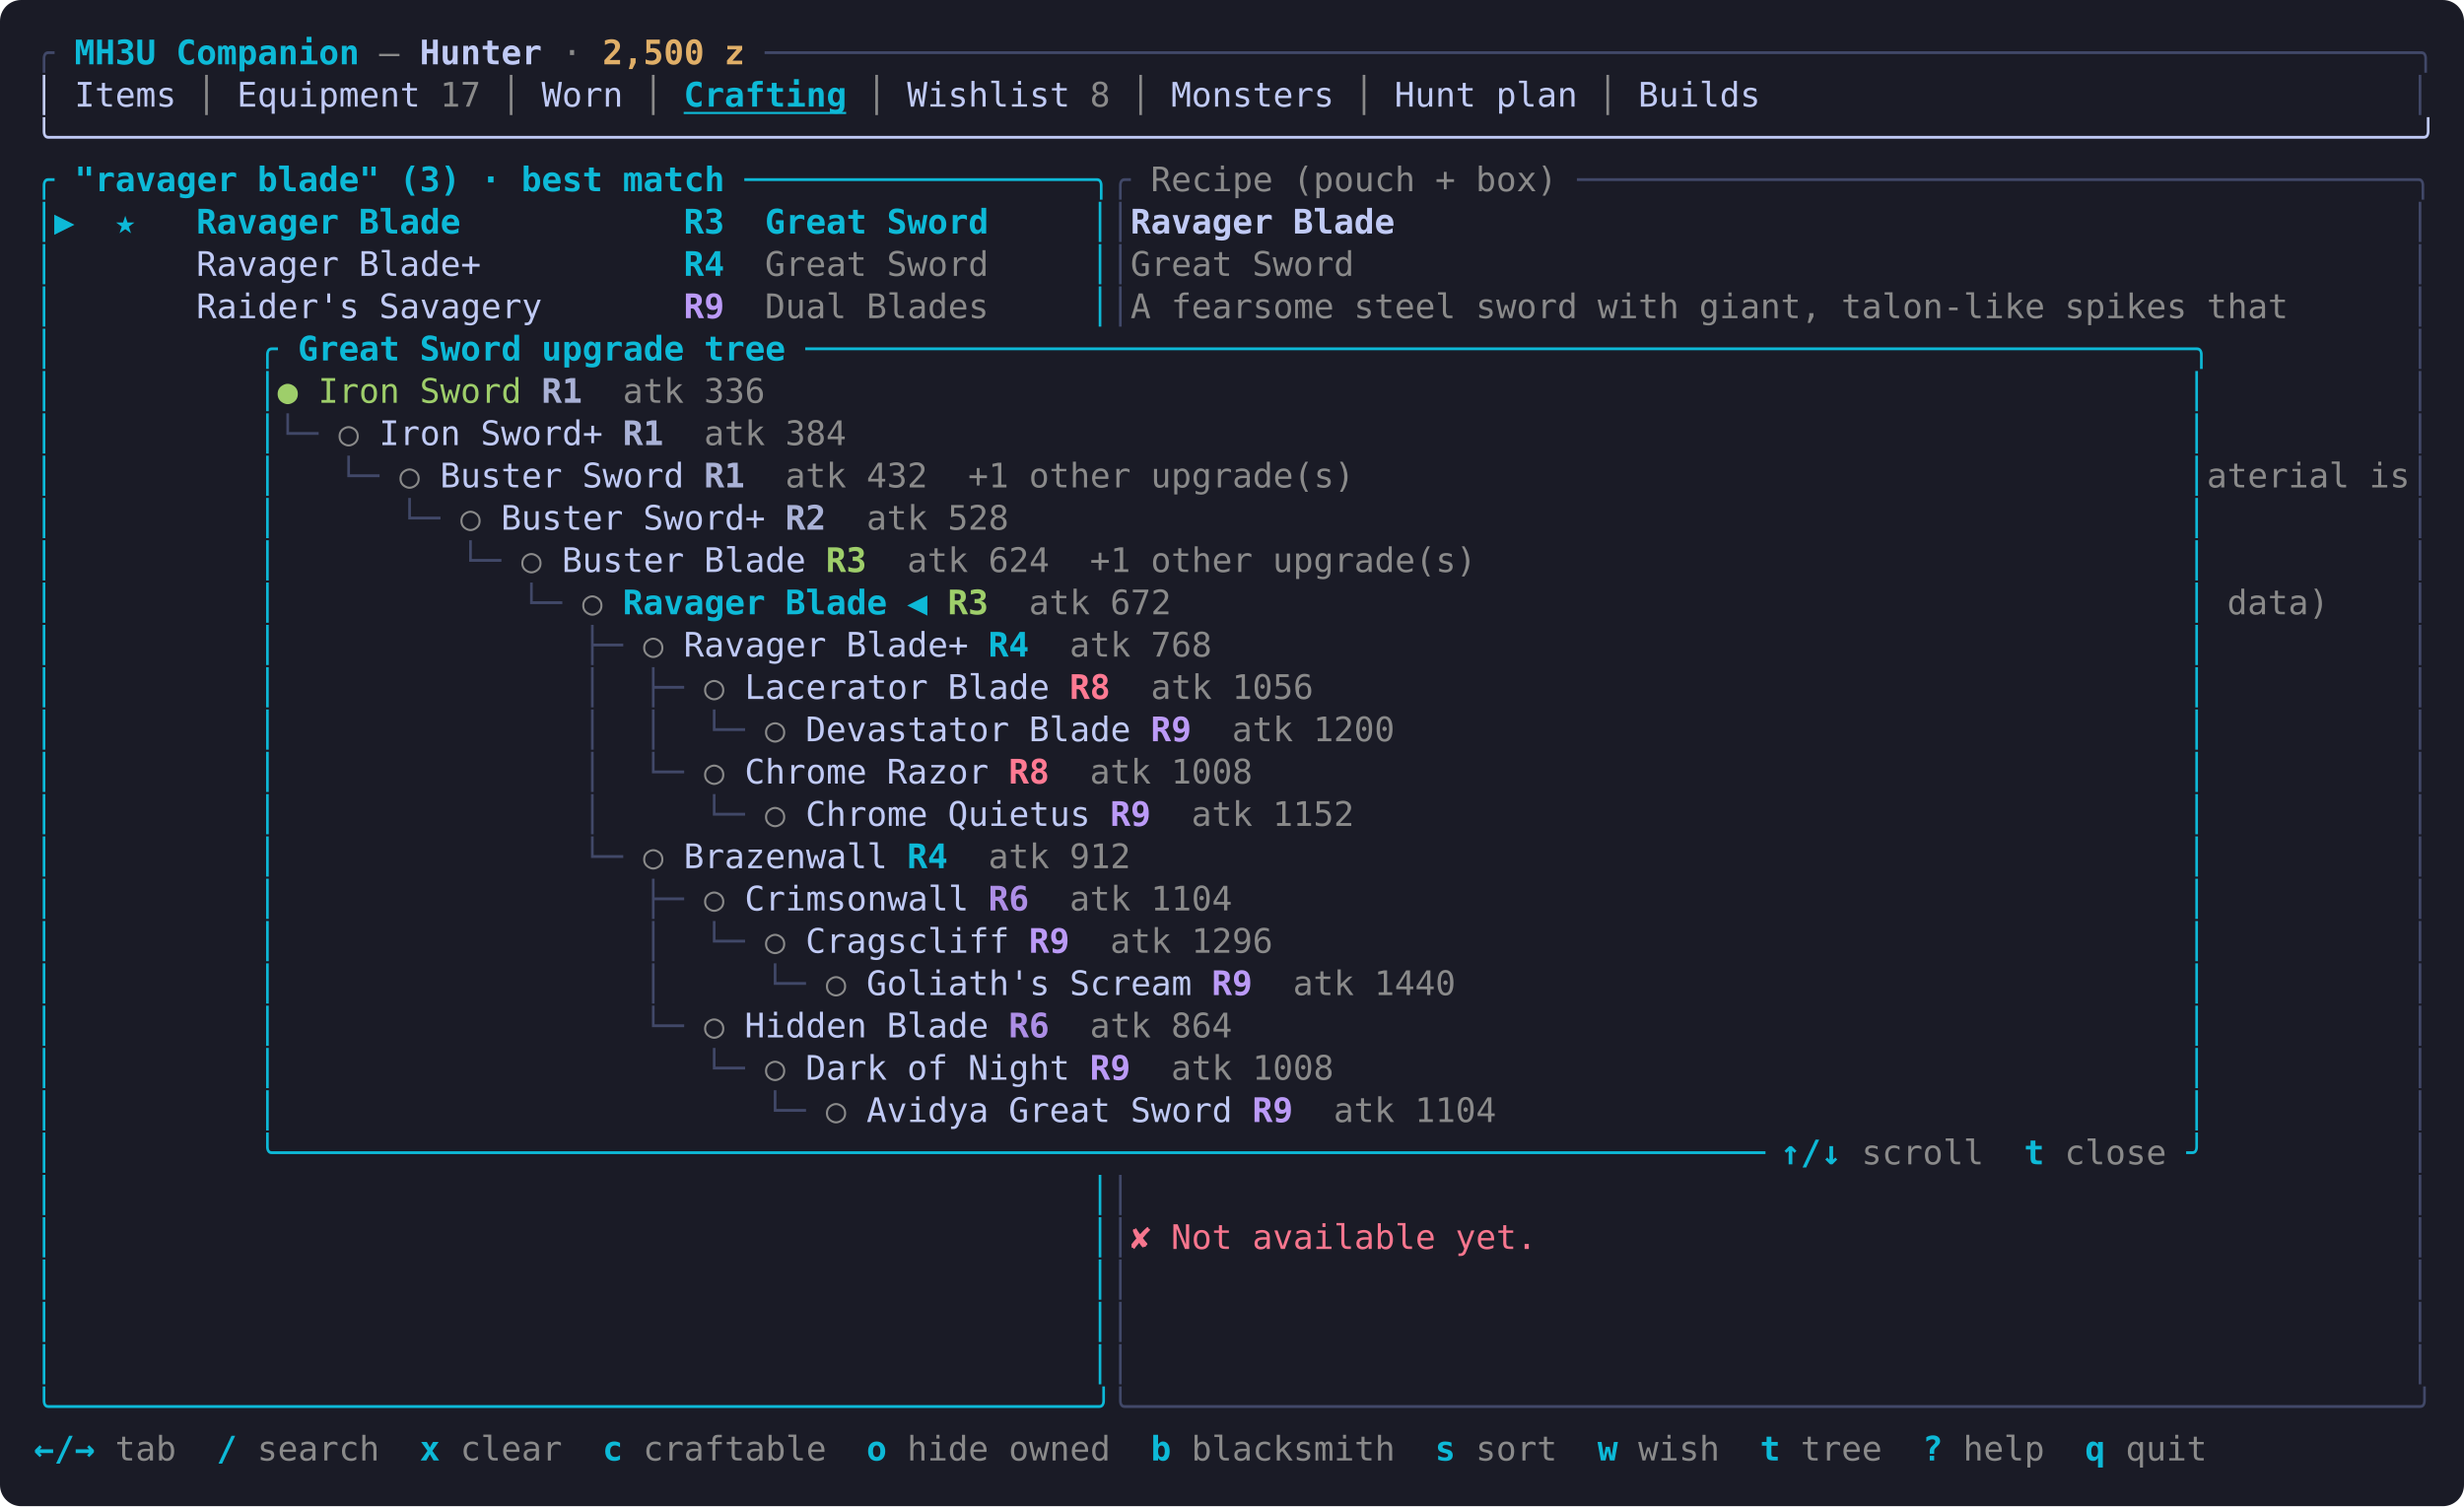
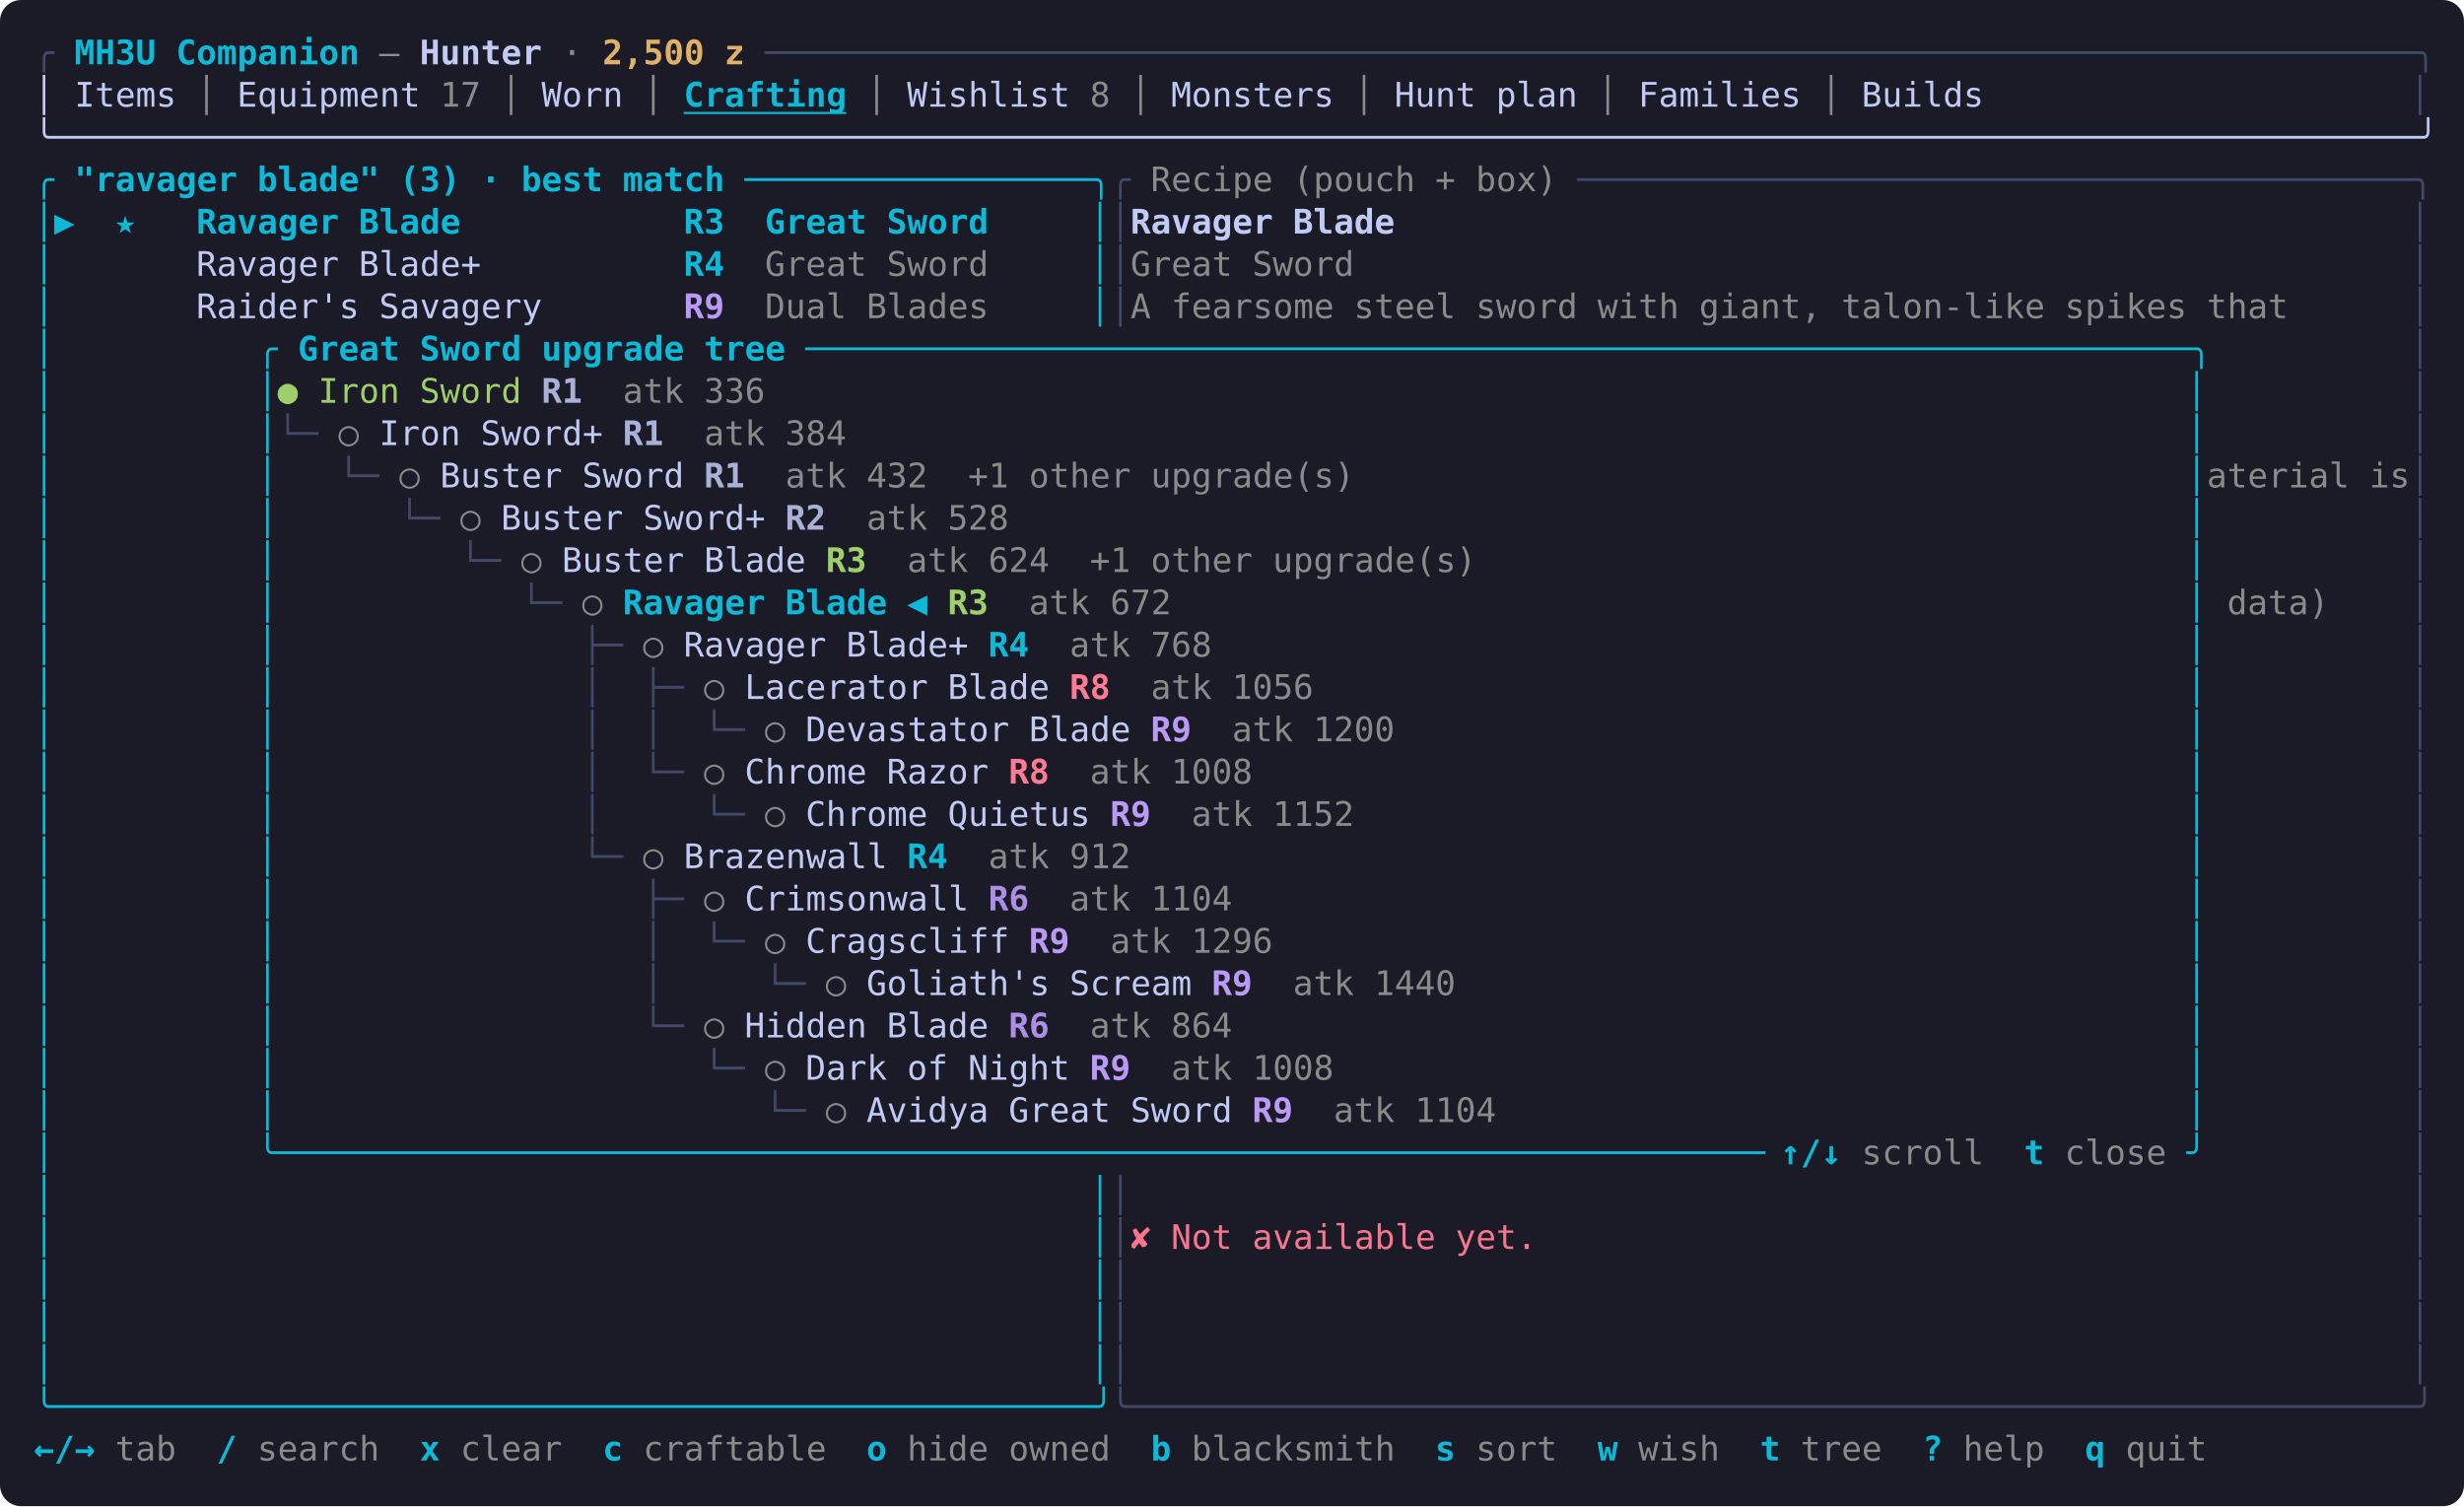
<svg xmlns="http://www.w3.org/2000/svg" width="1164.8" height="712" viewBox="0 0 1164.8 712" role="img">
  <rect width="100%" height="100%" rx="10" fill="#1a1b26" />
  <g font-family="'JetBrains Mono','JetBrainsMono Nerd Font','DejaVu Sans Mono',Menlo,Consolas,monospace" font-size="16">
    <text x="16.0" y="30.4" textLength="9.6" lengthAdjust="spacing" fill="#414868">╭</text>
    <text x="35.2" y="30.4" textLength="38.4" lengthAdjust="spacing" fill="#0db9d7" font-weight="bold">MH3U</text>
    <text x="83.2" y="30.4" textLength="86.4" lengthAdjust="spacing" fill="#0db9d7" font-weight="bold">Companion</text>
    <text x="179.2" y="30.4" textLength="9.6" lengthAdjust="spacing" fill="#8a8a8a">—</text>
    <text x="198.4" y="30.4" textLength="57.6" lengthAdjust="spacing" fill="#c0caf5" font-weight="bold">Hunter</text>
    <text x="265.6" y="30.4" textLength="9.6" lengthAdjust="spacing" fill="#8a8a8a">·</text>
    <text x="284.8" y="30.4" textLength="48.0" lengthAdjust="spacing" fill="#e0af68" font-weight="bold">2,500</text>
    <text x="342.4" y="30.4" textLength="9.6" lengthAdjust="spacing" fill="#e0af68" font-weight="bold">z</text>
    <text x="361.6" y="30.4" textLength="787.2" lengthAdjust="spacing" fill="#414868">─────────────────────────────────────────────────────────────────────────────────╮</text>
    <text x="16.0" y="50.4" textLength="9.6" lengthAdjust="spacing" fill="#c0caf5">│</text>
    <text x="35.2" y="50.4" textLength="48.0" lengthAdjust="spacing" fill="#c0caf5">Items</text>
    <text x="92.8" y="50.4" textLength="9.6" lengthAdjust="spacing" fill="#8a8a8a">│</text>
    <text x="112.0" y="50.4" textLength="86.4" lengthAdjust="spacing" fill="#c0caf5">Equipment</text>
    <text x="208.0" y="50.4" textLength="19.2" lengthAdjust="spacing" fill="#8a8a8a">17</text>
    <text x="236.8" y="50.4" textLength="9.6" lengthAdjust="spacing" fill="#8a8a8a">│</text>
    <text x="256.0" y="50.4" textLength="38.4" lengthAdjust="spacing" fill="#c0caf5">Worn</text>
    <text x="304.0" y="50.4" textLength="9.6" lengthAdjust="spacing" fill="#8a8a8a">│</text>
    <text x="323.2" y="50.4" textLength="76.8" lengthAdjust="spacing" fill="#0db9d7" font-weight="bold">Crafting</text>
    <line x1="323.2" y1="53.4" x2="400.0" y2="53.4" stroke="#0db9d7" stroke-width="1" />
    <text x="409.6" y="50.4" textLength="9.6" lengthAdjust="spacing" fill="#8a8a8a">│</text>
    <text x="428.8" y="50.4" textLength="76.8" lengthAdjust="spacing" fill="#c0caf5">Wishlist</text>
    <text x="515.2" y="50.4" textLength="9.6" lengthAdjust="spacing" fill="#8a8a8a">8</text>
    <text x="534.4" y="50.4" textLength="9.6" lengthAdjust="spacing" fill="#8a8a8a">│</text>
    <text x="553.6" y="50.4" textLength="76.8" lengthAdjust="spacing" fill="#c0caf5">Monsters</text>
    <text x="640.0" y="50.4" textLength="9.6" lengthAdjust="spacing" fill="#8a8a8a">│</text>
    <text x="659.2" y="50.4" textLength="38.4" lengthAdjust="spacing" fill="#c0caf5">Hunt</text>
    <text x="707.2" y="50.4" textLength="38.4" lengthAdjust="spacing" fill="#c0caf5">plan</text>
    <text x="755.2" y="50.4" textLength="9.6" lengthAdjust="spacing" fill="#8a8a8a">│</text>
-     <text x="774.4" y="50.4" textLength="57.6" lengthAdjust="spacing" fill="#c0caf5">Builds</text>
+     <text x="774.4" y="50.4" textLength="76.8" lengthAdjust="spacing" fill="#c0caf5">Families</text>
+     <text x="860.8" y="50.4" textLength="9.6" lengthAdjust="spacing" fill="#8a8a8a">│</text>
+     <text x="880.0" y="50.4" textLength="57.6" lengthAdjust="spacing" fill="#c0caf5">Builds</text>
    <text x="1139.2" y="50.4" textLength="9.6" lengthAdjust="spacing" fill="#414868">│</text>
    <text x="16.0" y="70.4" textLength="1132.8" lengthAdjust="spacing" fill="#c0caf5">╰────────────────────────────────────────────────────────────────────────────────────────────────────────────────────╯</text>
    <text x="16.0" y="90.4" textLength="9.6" lengthAdjust="spacing" fill="#0db9d7">╭</text>
    <text x="35.2" y="90.4" textLength="76.8" lengthAdjust="spacing" fill="#0db9d7" font-weight="bold">"ravager</text>
    <text x="121.6" y="90.4" textLength="57.6" lengthAdjust="spacing" fill="#0db9d7" font-weight="bold">blade"</text>
    <text x="188.8" y="90.4" textLength="28.8" lengthAdjust="spacing" fill="#0db9d7" font-weight="bold">(3)</text>
    <text x="227.2" y="90.4" textLength="9.6" lengthAdjust="spacing" fill="#0db9d7" font-weight="bold">·</text>
    <text x="246.4" y="90.4" textLength="38.4" lengthAdjust="spacing" fill="#0db9d7" font-weight="bold">best</text>
    <text x="294.4" y="90.4" textLength="48.0" lengthAdjust="spacing" fill="#0db9d7" font-weight="bold">match</text>
    <text x="352.0" y="90.4" textLength="172.8" lengthAdjust="spacing" fill="#0db9d7">─────────────────╮</text>
    <text x="524.8" y="90.4" textLength="9.6" lengthAdjust="spacing" fill="#414868">╭</text>
    <text x="544.0" y="90.4" textLength="57.6" lengthAdjust="spacing" fill="#8a8a8a">Recipe</text>
    <text x="611.2" y="90.4" textLength="57.6" lengthAdjust="spacing" fill="#8a8a8a">(pouch</text>
    <text x="678.4" y="90.4" textLength="9.6" lengthAdjust="spacing" fill="#8a8a8a">+</text>
    <text x="697.6" y="90.4" textLength="38.4" lengthAdjust="spacing" fill="#8a8a8a">box)</text>
    <text x="745.6" y="90.4" textLength="403.2" lengthAdjust="spacing" fill="#414868">─────────────────────────────────────────╮</text>
    <text x="16.0" y="110.4" textLength="9.6" lengthAdjust="spacing" fill="#0db9d7">│</text>
    <text x="25.6" y="110.4" textLength="9.6" lengthAdjust="spacing" fill="#0db9d7" font-weight="bold">▶︎</text>
    <text x="54.4" y="110.4" textLength="9.6" lengthAdjust="spacing" fill="#0db9d7" font-weight="bold">★︎</text>
    <text x="92.8" y="110.4" textLength="67.2" lengthAdjust="spacing" fill="#0db9d7" font-weight="bold">Ravager</text>
    <text x="169.6" y="110.4" textLength="48.0" lengthAdjust="spacing" fill="#0db9d7" font-weight="bold">Blade</text>
    <text x="323.2" y="110.4" textLength="19.2" lengthAdjust="spacing" fill="#0db9d7" font-weight="bold">R3</text>
    <text x="361.6" y="110.4" textLength="48.0" lengthAdjust="spacing" fill="#0db9d7" font-weight="bold">Great</text>
    <text x="419.2" y="110.4" textLength="48.0" lengthAdjust="spacing" fill="#0db9d7" font-weight="bold">Sword</text>
    <text x="515.2" y="110.4" textLength="9.6" lengthAdjust="spacing" fill="#0db9d7">│</text>
    <text x="524.8" y="110.4" textLength="9.6" lengthAdjust="spacing" fill="#414868">│</text>
    <text x="534.4" y="110.4" textLength="67.2" lengthAdjust="spacing" fill="#c0caf5" font-weight="bold">Ravager</text>
    <text x="611.2" y="110.4" textLength="48.0" lengthAdjust="spacing" fill="#c0caf5" font-weight="bold">Blade</text>
    <text x="1139.2" y="110.4" textLength="9.6" lengthAdjust="spacing" fill="#414868">│</text>
    <text x="16.0" y="130.4" textLength="9.6" lengthAdjust="spacing" fill="#0db9d7">│</text>
    <text x="92.8" y="130.4" textLength="67.2" lengthAdjust="spacing" fill="#c0caf5">Ravager</text>
    <text x="169.6" y="130.4" textLength="57.6" lengthAdjust="spacing" fill="#c0caf5">Blade+</text>
    <text x="323.2" y="130.4" textLength="19.2" lengthAdjust="spacing" fill="#0db9d7" font-weight="bold">R4</text>
    <text x="361.6" y="130.4" textLength="48.0" lengthAdjust="spacing" fill="#8a8a8a">Great</text>
    <text x="419.2" y="130.4" textLength="48.0" lengthAdjust="spacing" fill="#8a8a8a">Sword</text>
    <text x="515.2" y="130.4" textLength="9.6" lengthAdjust="spacing" fill="#0db9d7">│</text>
    <text x="524.8" y="130.4" textLength="9.6" lengthAdjust="spacing" fill="#414868">│</text>
    <text x="534.4" y="130.4" textLength="48.0" lengthAdjust="spacing" fill="#8a8a8a">Great</text>
    <text x="592.0" y="130.4" textLength="48.0" lengthAdjust="spacing" fill="#8a8a8a">Sword</text>
    <text x="1139.2" y="130.4" textLength="9.6" lengthAdjust="spacing" fill="#414868">│</text>
    <text x="16.0" y="150.4" textLength="9.6" lengthAdjust="spacing" fill="#0db9d7">│</text>
    <text x="92.8" y="150.4" textLength="76.8" lengthAdjust="spacing" fill="#c0caf5">Raider's</text>
    <text x="179.2" y="150.4" textLength="76.8" lengthAdjust="spacing" fill="#c0caf5">Savagery</text>
    <text x="323.2" y="150.4" textLength="19.2" lengthAdjust="spacing" fill="#bb9af7" font-weight="bold">R9</text>
    <text x="361.6" y="150.4" textLength="38.4" lengthAdjust="spacing" fill="#8a8a8a">Dual</text>
    <text x="409.6" y="150.4" textLength="57.6" lengthAdjust="spacing" fill="#8a8a8a">Blades</text>
    <text x="515.2" y="150.4" textLength="9.6" lengthAdjust="spacing" fill="#0db9d7">│</text>
    <text x="524.8" y="150.4" textLength="9.6" lengthAdjust="spacing" fill="#414868">│</text>
    <text x="534.4" y="150.4" textLength="9.6" lengthAdjust="spacing" fill="#8a8a8a">A</text>
    <text x="553.6" y="150.4" textLength="76.8" lengthAdjust="spacing" fill="#8a8a8a">fearsome</text>
    <text x="640.0" y="150.4" textLength="48.0" lengthAdjust="spacing" fill="#8a8a8a">steel</text>
    <text x="697.6" y="150.4" textLength="48.0" lengthAdjust="spacing" fill="#8a8a8a">sword</text>
    <text x="755.2" y="150.4" textLength="38.4" lengthAdjust="spacing" fill="#8a8a8a">with</text>
    <text x="803.2" y="150.4" textLength="57.6" lengthAdjust="spacing" fill="#8a8a8a">giant,</text>
    <text x="870.4" y="150.4" textLength="96.0" lengthAdjust="spacing" fill="#8a8a8a">talon-like</text>
    <text x="976.0" y="150.4" textLength="57.6" lengthAdjust="spacing" fill="#8a8a8a">spikes</text>
    <text x="1043.2" y="150.4" textLength="38.4" lengthAdjust="spacing" fill="#8a8a8a">that</text>
    <text x="1139.2" y="150.4" textLength="9.6" lengthAdjust="spacing" fill="#414868">│</text>
    <text x="16.0" y="170.4" textLength="9.6" lengthAdjust="spacing" fill="#0db9d7">│</text>
    <text x="121.6" y="170.4" textLength="9.6" lengthAdjust="spacing" fill="#0db9d7">╭</text>
    <text x="140.8" y="170.4" textLength="48.0" lengthAdjust="spacing" fill="#0db9d7" font-weight="bold">Great</text>
    <text x="198.4" y="170.4" textLength="48.0" lengthAdjust="spacing" fill="#0db9d7" font-weight="bold">Sword</text>
    <text x="256.0" y="170.4" textLength="67.2" lengthAdjust="spacing" fill="#0db9d7" font-weight="bold">upgrade</text>
    <text x="332.8" y="170.4" textLength="38.4" lengthAdjust="spacing" fill="#0db9d7" font-weight="bold">tree</text>
    <text x="380.8" y="170.4" textLength="662.4" lengthAdjust="spacing" fill="#0db9d7">────────────────────────────────────────────────────────────────────╮</text>
    <text x="1139.2" y="170.4" textLength="9.6" lengthAdjust="spacing" fill="#414868">│</text>
    <text x="16.0" y="190.4" textLength="9.6" lengthAdjust="spacing" fill="#0db9d7">│</text>
    <text x="121.6" y="190.4" textLength="9.6" lengthAdjust="spacing" fill="#0db9d7">│</text>
    <text x="131.2" y="190.4" textLength="9.6" lengthAdjust="spacing" fill="#9ece6a">●</text>
    <text x="150.4" y="190.4" textLength="38.4" lengthAdjust="spacing" fill="#9ece6a">Iron</text>
    <text x="198.4" y="190.4" textLength="48.0" lengthAdjust="spacing" fill="#9ece6a">Sword</text>
    <text x="256.0" y="190.4" textLength="19.2" lengthAdjust="spacing" fill="#a9b1d6" font-weight="bold">R1</text>
    <text x="294.4" y="190.4" textLength="28.8" lengthAdjust="spacing" fill="#8a8a8a">atk</text>
    <text x="332.8" y="190.4" textLength="28.8" lengthAdjust="spacing" fill="#8a8a8a">336</text>
    <text x="1033.6" y="190.4" textLength="9.6" lengthAdjust="spacing" fill="#0db9d7">│</text>
    <text x="1139.2" y="190.4" textLength="9.6" lengthAdjust="spacing" fill="#414868">│</text>
    <text x="16.0" y="210.4" textLength="9.6" lengthAdjust="spacing" fill="#0db9d7">│</text>
    <text x="121.6" y="210.4" textLength="9.6" lengthAdjust="spacing" fill="#0db9d7">│</text>
    <text x="131.2" y="210.4" textLength="19.2" lengthAdjust="spacing" fill="#414868">└─</text>
    <text x="160.0" y="210.4" textLength="9.6" lengthAdjust="spacing" fill="#8a8a8a">○</text>
    <text x="179.2" y="210.4" textLength="38.4" lengthAdjust="spacing" fill="#c0caf5">Iron</text>
    <text x="227.2" y="210.4" textLength="57.6" lengthAdjust="spacing" fill="#c0caf5">Sword+</text>
    <text x="294.4" y="210.4" textLength="19.2" lengthAdjust="spacing" fill="#a9b1d6" font-weight="bold">R1</text>
    <text x="332.8" y="210.4" textLength="28.8" lengthAdjust="spacing" fill="#8a8a8a">atk</text>
    <text x="371.2" y="210.4" textLength="28.8" lengthAdjust="spacing" fill="#8a8a8a">384</text>
    <text x="1033.6" y="210.4" textLength="9.6" lengthAdjust="spacing" fill="#0db9d7">│</text>
    <text x="1139.2" y="210.4" textLength="9.6" lengthAdjust="spacing" fill="#414868">│</text>
    <text x="16.0" y="230.4" textLength="9.6" lengthAdjust="spacing" fill="#0db9d7">│</text>
    <text x="121.6" y="230.4" textLength="9.6" lengthAdjust="spacing" fill="#0db9d7">│</text>
    <text x="160.0" y="230.4" textLength="19.2" lengthAdjust="spacing" fill="#414868">└─</text>
    <text x="188.8" y="230.4" textLength="9.6" lengthAdjust="spacing" fill="#8a8a8a">○</text>
    <text x="208.0" y="230.4" textLength="57.6" lengthAdjust="spacing" fill="#c0caf5">Buster</text>
    <text x="275.2" y="230.4" textLength="48.0" lengthAdjust="spacing" fill="#c0caf5">Sword</text>
    <text x="332.8" y="230.4" textLength="19.2" lengthAdjust="spacing" fill="#a9b1d6" font-weight="bold">R1</text>
    <text x="371.2" y="230.4" textLength="28.8" lengthAdjust="spacing" fill="#8a8a8a">atk</text>
    <text x="409.6" y="230.4" textLength="28.8" lengthAdjust="spacing" fill="#8a8a8a">432</text>
    <text x="457.6" y="230.4" textLength="19.2" lengthAdjust="spacing" fill="#8a8a8a">+1</text>
    <text x="486.4" y="230.4" textLength="48.0" lengthAdjust="spacing" fill="#8a8a8a">other</text>
    <text x="544.0" y="230.4" textLength="96.0" lengthAdjust="spacing" fill="#8a8a8a">upgrade(s)</text>
    <text x="1033.6" y="230.4" textLength="9.6" lengthAdjust="spacing" fill="#0db9d7">│</text>
    <text x="1043.2" y="230.4" textLength="67.2" lengthAdjust="spacing" fill="#8a8a8a">aterial</text>
    <text x="1120.0" y="230.4" textLength="19.2" lengthAdjust="spacing" fill="#8a8a8a">is</text>
    <text x="1139.2" y="230.4" textLength="9.6" lengthAdjust="spacing" fill="#414868">│</text>
    <text x="16.0" y="250.4" textLength="9.6" lengthAdjust="spacing" fill="#0db9d7">│</text>
    <text x="121.6" y="250.4" textLength="9.6" lengthAdjust="spacing" fill="#0db9d7">│</text>
    <text x="188.8" y="250.4" textLength="19.2" lengthAdjust="spacing" fill="#414868">└─</text>
    <text x="217.6" y="250.4" textLength="9.6" lengthAdjust="spacing" fill="#8a8a8a">○</text>
    <text x="236.8" y="250.4" textLength="57.6" lengthAdjust="spacing" fill="#c0caf5">Buster</text>
    <text x="304.0" y="250.4" textLength="57.6" lengthAdjust="spacing" fill="#c0caf5">Sword+</text>
    <text x="371.2" y="250.4" textLength="19.2" lengthAdjust="spacing" fill="#a9b1d6" font-weight="bold">R2</text>
    <text x="409.6" y="250.4" textLength="28.8" lengthAdjust="spacing" fill="#8a8a8a">atk</text>
    <text x="448.0" y="250.4" textLength="28.8" lengthAdjust="spacing" fill="#8a8a8a">528</text>
    <text x="1033.6" y="250.4" textLength="9.6" lengthAdjust="spacing" fill="#0db9d7">│</text>
    <text x="1139.2" y="250.4" textLength="9.6" lengthAdjust="spacing" fill="#414868">│</text>
    <text x="16.0" y="270.4" textLength="9.6" lengthAdjust="spacing" fill="#0db9d7">│</text>
    <text x="121.6" y="270.4" textLength="9.6" lengthAdjust="spacing" fill="#0db9d7">│</text>
    <text x="217.6" y="270.4" textLength="19.2" lengthAdjust="spacing" fill="#414868">└─</text>
    <text x="246.4" y="270.4" textLength="9.6" lengthAdjust="spacing" fill="#8a8a8a">○</text>
    <text x="265.6" y="270.4" textLength="57.6" lengthAdjust="spacing" fill="#c0caf5">Buster</text>
    <text x="332.8" y="270.4" textLength="48.0" lengthAdjust="spacing" fill="#c0caf5">Blade</text>
    <text x="390.4" y="270.4" textLength="19.2" lengthAdjust="spacing" fill="#9ece6a" font-weight="bold">R3</text>
    <text x="428.8" y="270.4" textLength="28.8" lengthAdjust="spacing" fill="#8a8a8a">atk</text>
    <text x="467.2" y="270.4" textLength="28.8" lengthAdjust="spacing" fill="#8a8a8a">624</text>
    <text x="515.2" y="270.4" textLength="19.2" lengthAdjust="spacing" fill="#8a8a8a">+1</text>
    <text x="544.0" y="270.4" textLength="48.0" lengthAdjust="spacing" fill="#8a8a8a">other</text>
    <text x="601.6" y="270.4" textLength="96.0" lengthAdjust="spacing" fill="#8a8a8a">upgrade(s)</text>
    <text x="1033.6" y="270.4" textLength="9.6" lengthAdjust="spacing" fill="#0db9d7">│</text>
    <text x="1139.2" y="270.4" textLength="9.6" lengthAdjust="spacing" fill="#414868">│</text>
    <text x="16.0" y="290.4" textLength="9.6" lengthAdjust="spacing" fill="#0db9d7">│</text>
    <text x="121.6" y="290.4" textLength="9.6" lengthAdjust="spacing" fill="#0db9d7">│</text>
    <text x="246.4" y="290.4" textLength="19.2" lengthAdjust="spacing" fill="#414868">└─</text>
    <text x="275.2" y="290.4" textLength="9.6" lengthAdjust="spacing" fill="#8a8a8a">○</text>
    <text x="294.4" y="290.4" textLength="67.2" lengthAdjust="spacing" fill="#0db9d7" font-weight="bold">Ravager</text>
    <text x="371.2" y="290.4" textLength="48.0" lengthAdjust="spacing" fill="#0db9d7" font-weight="bold">Blade</text>
    <text x="428.8" y="290.4" textLength="9.6" lengthAdjust="spacing" fill="#0db9d7">◀︎</text>
    <text x="448.0" y="290.4" textLength="19.2" lengthAdjust="spacing" fill="#9ece6a" font-weight="bold">R3</text>
    <text x="486.4" y="290.4" textLength="28.8" lengthAdjust="spacing" fill="#8a8a8a">atk</text>
    <text x="524.8" y="290.4" textLength="28.8" lengthAdjust="spacing" fill="#8a8a8a">672</text>
    <text x="1033.6" y="290.4" textLength="9.6" lengthAdjust="spacing" fill="#0db9d7">│</text>
    <text x="1052.8" y="290.4" textLength="48.0" lengthAdjust="spacing" fill="#8a8a8a">data)</text>
    <text x="1139.2" y="290.4" textLength="9.6" lengthAdjust="spacing" fill="#414868">│</text>
    <text x="16.0" y="310.4" textLength="9.6" lengthAdjust="spacing" fill="#0db9d7">│</text>
    <text x="121.6" y="310.4" textLength="9.6" lengthAdjust="spacing" fill="#0db9d7">│</text>
    <text x="275.2" y="310.4" textLength="19.2" lengthAdjust="spacing" fill="#414868">├─</text>
    <text x="304.0" y="310.4" textLength="9.6" lengthAdjust="spacing" fill="#8a8a8a">○</text>
    <text x="323.2" y="310.4" textLength="67.2" lengthAdjust="spacing" fill="#c0caf5">Ravager</text>
    <text x="400.0" y="310.4" textLength="57.6" lengthAdjust="spacing" fill="#c0caf5">Blade+</text>
    <text x="467.2" y="310.4" textLength="19.2" lengthAdjust="spacing" fill="#0db9d7" font-weight="bold">R4</text>
    <text x="505.6" y="310.4" textLength="28.8" lengthAdjust="spacing" fill="#8a8a8a">atk</text>
    <text x="544.0" y="310.4" textLength="28.8" lengthAdjust="spacing" fill="#8a8a8a">768</text>
    <text x="1033.6" y="310.4" textLength="9.6" lengthAdjust="spacing" fill="#0db9d7">│</text>
    <text x="1139.2" y="310.4" textLength="9.6" lengthAdjust="spacing" fill="#414868">│</text>
    <text x="16.0" y="330.4" textLength="9.6" lengthAdjust="spacing" fill="#0db9d7">│</text>
    <text x="121.6" y="330.4" textLength="9.6" lengthAdjust="spacing" fill="#0db9d7">│</text>
    <text x="275.2" y="330.4" textLength="9.6" lengthAdjust="spacing" fill="#414868">│</text>
    <text x="304.0" y="330.4" textLength="19.2" lengthAdjust="spacing" fill="#414868">├─</text>
    <text x="332.8" y="330.4" textLength="9.6" lengthAdjust="spacing" fill="#8a8a8a">○</text>
    <text x="352.0" y="330.4" textLength="86.4" lengthAdjust="spacing" fill="#c0caf5">Lacerator</text>
    <text x="448.0" y="330.4" textLength="48.0" lengthAdjust="spacing" fill="#c0caf5">Blade</text>
    <text x="505.6" y="330.4" textLength="19.2" lengthAdjust="spacing" fill="#ff7a93" font-weight="bold">R8</text>
    <text x="544.0" y="330.4" textLength="28.8" lengthAdjust="spacing" fill="#8a8a8a">atk</text>
    <text x="582.4" y="330.4" textLength="38.4" lengthAdjust="spacing" fill="#8a8a8a">1056</text>
    <text x="1033.6" y="330.4" textLength="9.6" lengthAdjust="spacing" fill="#0db9d7">│</text>
    <text x="1139.2" y="330.4" textLength="9.6" lengthAdjust="spacing" fill="#414868">│</text>
    <text x="16.0" y="350.4" textLength="9.6" lengthAdjust="spacing" fill="#0db9d7">│</text>
    <text x="121.6" y="350.4" textLength="9.6" lengthAdjust="spacing" fill="#0db9d7">│</text>
    <text x="275.2" y="350.4" textLength="9.6" lengthAdjust="spacing" fill="#414868">│</text>
    <text x="304.0" y="350.4" textLength="9.6" lengthAdjust="spacing" fill="#414868">│</text>
    <text x="332.8" y="350.4" textLength="19.2" lengthAdjust="spacing" fill="#414868">└─</text>
    <text x="361.6" y="350.4" textLength="9.6" lengthAdjust="spacing" fill="#8a8a8a">○</text>
    <text x="380.8" y="350.4" textLength="96.0" lengthAdjust="spacing" fill="#c0caf5">Devastator</text>
    <text x="486.4" y="350.4" textLength="48.0" lengthAdjust="spacing" fill="#c0caf5">Blade</text>
    <text x="544.0" y="350.4" textLength="19.2" lengthAdjust="spacing" fill="#bb9af7" font-weight="bold">R9</text>
    <text x="582.4" y="350.4" textLength="28.8" lengthAdjust="spacing" fill="#8a8a8a">atk</text>
    <text x="620.8" y="350.4" textLength="38.4" lengthAdjust="spacing" fill="#8a8a8a">1200</text>
    <text x="1033.6" y="350.4" textLength="9.6" lengthAdjust="spacing" fill="#0db9d7">│</text>
    <text x="1139.2" y="350.4" textLength="9.6" lengthAdjust="spacing" fill="#414868">│</text>
    <text x="16.0" y="370.4" textLength="9.6" lengthAdjust="spacing" fill="#0db9d7">│</text>
    <text x="121.6" y="370.4" textLength="9.6" lengthAdjust="spacing" fill="#0db9d7">│</text>
    <text x="275.2" y="370.4" textLength="9.6" lengthAdjust="spacing" fill="#414868">│</text>
    <text x="304.0" y="370.4" textLength="19.2" lengthAdjust="spacing" fill="#414868">└─</text>
    <text x="332.8" y="370.4" textLength="9.6" lengthAdjust="spacing" fill="#8a8a8a">○</text>
    <text x="352.0" y="370.4" textLength="57.6" lengthAdjust="spacing" fill="#c0caf5">Chrome</text>
    <text x="419.2" y="370.4" textLength="48.0" lengthAdjust="spacing" fill="#c0caf5">Razor</text>
    <text x="476.8" y="370.4" textLength="19.2" lengthAdjust="spacing" fill="#ff7a93" font-weight="bold">R8</text>
    <text x="515.2" y="370.4" textLength="28.8" lengthAdjust="spacing" fill="#8a8a8a">atk</text>
    <text x="553.6" y="370.4" textLength="38.4" lengthAdjust="spacing" fill="#8a8a8a">1008</text>
    <text x="1033.6" y="370.4" textLength="9.6" lengthAdjust="spacing" fill="#0db9d7">│</text>
    <text x="1139.2" y="370.4" textLength="9.6" lengthAdjust="spacing" fill="#414868">│</text>
    <text x="16.0" y="390.4" textLength="9.6" lengthAdjust="spacing" fill="#0db9d7">│</text>
    <text x="121.6" y="390.4" textLength="9.6" lengthAdjust="spacing" fill="#0db9d7">│</text>
    <text x="275.2" y="390.4" textLength="9.6" lengthAdjust="spacing" fill="#414868">│</text>
    <text x="332.8" y="390.4" textLength="19.2" lengthAdjust="spacing" fill="#414868">└─</text>
    <text x="361.6" y="390.4" textLength="9.6" lengthAdjust="spacing" fill="#8a8a8a">○</text>
    <text x="380.8" y="390.4" textLength="57.6" lengthAdjust="spacing" fill="#c0caf5">Chrome</text>
    <text x="448.0" y="390.4" textLength="67.2" lengthAdjust="spacing" fill="#c0caf5">Quietus</text>
    <text x="524.8" y="390.4" textLength="19.2" lengthAdjust="spacing" fill="#bb9af7" font-weight="bold">R9</text>
    <text x="563.2" y="390.4" textLength="28.8" lengthAdjust="spacing" fill="#8a8a8a">atk</text>
    <text x="601.6" y="390.4" textLength="38.4" lengthAdjust="spacing" fill="#8a8a8a">1152</text>
    <text x="1033.6" y="390.4" textLength="9.6" lengthAdjust="spacing" fill="#0db9d7">│</text>
    <text x="1139.2" y="390.4" textLength="9.6" lengthAdjust="spacing" fill="#414868">│</text>
    <text x="16.0" y="410.4" textLength="9.6" lengthAdjust="spacing" fill="#0db9d7">│</text>
    <text x="121.6" y="410.4" textLength="9.6" lengthAdjust="spacing" fill="#0db9d7">│</text>
    <text x="275.2" y="410.4" textLength="19.2" lengthAdjust="spacing" fill="#414868">└─</text>
    <text x="304.0" y="410.4" textLength="9.6" lengthAdjust="spacing" fill="#8a8a8a">○</text>
    <text x="323.2" y="410.4" textLength="96.0" lengthAdjust="spacing" fill="#c0caf5">Brazenwall</text>
    <text x="428.8" y="410.4" textLength="19.2" lengthAdjust="spacing" fill="#0db9d7" font-weight="bold">R4</text>
    <text x="467.2" y="410.4" textLength="28.8" lengthAdjust="spacing" fill="#8a8a8a">atk</text>
    <text x="505.6" y="410.4" textLength="28.8" lengthAdjust="spacing" fill="#8a8a8a">912</text>
    <text x="1033.6" y="410.4" textLength="9.6" lengthAdjust="spacing" fill="#0db9d7">│</text>
    <text x="1139.2" y="410.4" textLength="9.6" lengthAdjust="spacing" fill="#414868">│</text>
    <text x="16.0" y="430.4" textLength="9.6" lengthAdjust="spacing" fill="#0db9d7">│</text>
    <text x="121.6" y="430.4" textLength="9.6" lengthAdjust="spacing" fill="#0db9d7">│</text>
    <text x="304.0" y="430.4" textLength="19.2" lengthAdjust="spacing" fill="#414868">├─</text>
    <text x="332.8" y="430.4" textLength="9.6" lengthAdjust="spacing" fill="#8a8a8a">○</text>
    <text x="352.0" y="430.4" textLength="105.6" lengthAdjust="spacing" fill="#c0caf5">Crimsonwall</text>
    <text x="467.2" y="430.4" textLength="19.2" lengthAdjust="spacing" fill="#ad8ee6" font-weight="bold">R6</text>
    <text x="505.6" y="430.4" textLength="28.8" lengthAdjust="spacing" fill="#8a8a8a">atk</text>
    <text x="544.0" y="430.4" textLength="38.4" lengthAdjust="spacing" fill="#8a8a8a">1104</text>
    <text x="1033.6" y="430.4" textLength="9.6" lengthAdjust="spacing" fill="#0db9d7">│</text>
    <text x="1139.2" y="430.4" textLength="9.6" lengthAdjust="spacing" fill="#414868">│</text>
    <text x="16.0" y="450.4" textLength="9.6" lengthAdjust="spacing" fill="#0db9d7">│</text>
    <text x="121.6" y="450.4" textLength="9.6" lengthAdjust="spacing" fill="#0db9d7">│</text>
    <text x="304.0" y="450.4" textLength="9.6" lengthAdjust="spacing" fill="#414868">│</text>
    <text x="332.8" y="450.4" textLength="19.2" lengthAdjust="spacing" fill="#414868">└─</text>
    <text x="361.6" y="450.4" textLength="9.6" lengthAdjust="spacing" fill="#8a8a8a">○</text>
    <text x="380.8" y="450.4" textLength="96.0" lengthAdjust="spacing" fill="#c0caf5">Cragscliff</text>
    <text x="486.4" y="450.4" textLength="19.2" lengthAdjust="spacing" fill="#bb9af7" font-weight="bold">R9</text>
    <text x="524.8" y="450.4" textLength="28.8" lengthAdjust="spacing" fill="#8a8a8a">atk</text>
    <text x="563.2" y="450.4" textLength="38.4" lengthAdjust="spacing" fill="#8a8a8a">1296</text>
    <text x="1033.6" y="450.4" textLength="9.6" lengthAdjust="spacing" fill="#0db9d7">│</text>
    <text x="1139.2" y="450.4" textLength="9.6" lengthAdjust="spacing" fill="#414868">│</text>
    <text x="16.0" y="470.4" textLength="9.6" lengthAdjust="spacing" fill="#0db9d7">│</text>
    <text x="121.6" y="470.4" textLength="9.6" lengthAdjust="spacing" fill="#0db9d7">│</text>
    <text x="304.0" y="470.4" textLength="9.6" lengthAdjust="spacing" fill="#414868">│</text>
    <text x="361.6" y="470.4" textLength="19.2" lengthAdjust="spacing" fill="#414868">└─</text>
    <text x="390.4" y="470.4" textLength="9.6" lengthAdjust="spacing" fill="#8a8a8a">○</text>
    <text x="409.6" y="470.4" textLength="86.4" lengthAdjust="spacing" fill="#c0caf5">Goliath's</text>
    <text x="505.6" y="470.4" textLength="57.6" lengthAdjust="spacing" fill="#c0caf5">Scream</text>
    <text x="572.8" y="470.4" textLength="19.2" lengthAdjust="spacing" fill="#bb9af7" font-weight="bold">R9</text>
    <text x="611.2" y="470.4" textLength="28.8" lengthAdjust="spacing" fill="#8a8a8a">atk</text>
    <text x="649.6" y="470.4" textLength="38.4" lengthAdjust="spacing" fill="#8a8a8a">1440</text>
    <text x="1033.6" y="470.4" textLength="9.6" lengthAdjust="spacing" fill="#0db9d7">│</text>
    <text x="1139.2" y="470.4" textLength="9.6" lengthAdjust="spacing" fill="#414868">│</text>
    <text x="16.0" y="490.4" textLength="9.6" lengthAdjust="spacing" fill="#0db9d7">│</text>
    <text x="121.6" y="490.4" textLength="9.6" lengthAdjust="spacing" fill="#0db9d7">│</text>
    <text x="304.0" y="490.4" textLength="19.2" lengthAdjust="spacing" fill="#414868">└─</text>
    <text x="332.8" y="490.4" textLength="9.6" lengthAdjust="spacing" fill="#8a8a8a">○</text>
    <text x="352.0" y="490.4" textLength="57.6" lengthAdjust="spacing" fill="#c0caf5">Hidden</text>
    <text x="419.2" y="490.4" textLength="48.0" lengthAdjust="spacing" fill="#c0caf5">Blade</text>
    <text x="476.8" y="490.4" textLength="19.2" lengthAdjust="spacing" fill="#ad8ee6" font-weight="bold">R6</text>
    <text x="515.2" y="490.4" textLength="28.8" lengthAdjust="spacing" fill="#8a8a8a">atk</text>
    <text x="553.6" y="490.4" textLength="28.8" lengthAdjust="spacing" fill="#8a8a8a">864</text>
    <text x="1033.6" y="490.4" textLength="9.6" lengthAdjust="spacing" fill="#0db9d7">│</text>
    <text x="1139.2" y="490.4" textLength="9.6" lengthAdjust="spacing" fill="#414868">│</text>
    <text x="16.0" y="510.4" textLength="9.6" lengthAdjust="spacing" fill="#0db9d7">│</text>
    <text x="121.6" y="510.4" textLength="9.6" lengthAdjust="spacing" fill="#0db9d7">│</text>
    <text x="332.8" y="510.4" textLength="19.2" lengthAdjust="spacing" fill="#414868">└─</text>
    <text x="361.6" y="510.4" textLength="9.6" lengthAdjust="spacing" fill="#8a8a8a">○</text>
    <text x="380.8" y="510.4" textLength="38.4" lengthAdjust="spacing" fill="#c0caf5">Dark</text>
    <text x="428.8" y="510.4" textLength="19.2" lengthAdjust="spacing" fill="#c0caf5">of</text>
    <text x="457.6" y="510.4" textLength="48.0" lengthAdjust="spacing" fill="#c0caf5">Night</text>
    <text x="515.2" y="510.4" textLength="19.2" lengthAdjust="spacing" fill="#bb9af7" font-weight="bold">R9</text>
    <text x="553.6" y="510.4" textLength="28.8" lengthAdjust="spacing" fill="#8a8a8a">atk</text>
    <text x="592.0" y="510.4" textLength="38.4" lengthAdjust="spacing" fill="#8a8a8a">1008</text>
    <text x="1033.6" y="510.4" textLength="9.6" lengthAdjust="spacing" fill="#0db9d7">│</text>
    <text x="1139.2" y="510.4" textLength="9.6" lengthAdjust="spacing" fill="#414868">│</text>
    <text x="16.0" y="530.4" textLength="9.6" lengthAdjust="spacing" fill="#0db9d7">│</text>
    <text x="121.6" y="530.4" textLength="9.6" lengthAdjust="spacing" fill="#0db9d7">│</text>
    <text x="361.6" y="530.4" textLength="19.2" lengthAdjust="spacing" fill="#414868">└─</text>
    <text x="390.4" y="530.4" textLength="9.6" lengthAdjust="spacing" fill="#8a8a8a">○</text>
    <text x="409.6" y="530.4" textLength="57.6" lengthAdjust="spacing" fill="#c0caf5">Avidya</text>
    <text x="476.8" y="530.4" textLength="48.0" lengthAdjust="spacing" fill="#c0caf5">Great</text>
    <text x="534.4" y="530.4" textLength="48.0" lengthAdjust="spacing" fill="#c0caf5">Sword</text>
    <text x="592.0" y="530.4" textLength="19.2" lengthAdjust="spacing" fill="#bb9af7" font-weight="bold">R9</text>
    <text x="630.4" y="530.4" textLength="28.8" lengthAdjust="spacing" fill="#8a8a8a">atk</text>
    <text x="668.8" y="530.4" textLength="38.4" lengthAdjust="spacing" fill="#8a8a8a">1104</text>
    <text x="1033.6" y="530.4" textLength="9.6" lengthAdjust="spacing" fill="#0db9d7">│</text>
    <text x="1139.2" y="530.4" textLength="9.6" lengthAdjust="spacing" fill="#414868">│</text>
    <text x="16.0" y="550.4" textLength="9.6" lengthAdjust="spacing" fill="#0db9d7">│</text>
    <text x="121.6" y="550.4" textLength="710.4" lengthAdjust="spacing" fill="#0db9d7">╰─────────────────────────────────────────────────────────────────────────</text>
    <text x="841.6" y="550.4" textLength="28.8" lengthAdjust="spacing" fill="#0db9d7" font-weight="bold">↑/↓</text>
    <text x="880.0" y="550.4" textLength="57.6" lengthAdjust="spacing" fill="#8a8a8a">scroll</text>
    <text x="956.8" y="550.4" textLength="9.6" lengthAdjust="spacing" fill="#0db9d7" font-weight="bold">t</text>
    <text x="976.0" y="550.4" textLength="48.0" lengthAdjust="spacing" fill="#8a8a8a">close</text>
    <text x="1033.6" y="550.4" textLength="9.6" lengthAdjust="spacing" fill="#0db9d7">╯</text>
    <text x="1139.2" y="550.4" textLength="9.6" lengthAdjust="spacing" fill="#414868">│</text>
    <text x="16.0" y="570.4" textLength="9.6" lengthAdjust="spacing" fill="#0db9d7">│</text>
    <text x="515.2" y="570.4" textLength="9.6" lengthAdjust="spacing" fill="#0db9d7">│</text>
    <text x="524.8" y="570.4" textLength="9.6" lengthAdjust="spacing" fill="#414868">│</text>
    <text x="1139.2" y="570.4" textLength="9.6" lengthAdjust="spacing" fill="#414868">│</text>
    <text x="16.0" y="590.4" textLength="9.6" lengthAdjust="spacing" fill="#0db9d7">│</text>
    <text x="515.2" y="590.4" textLength="9.6" lengthAdjust="spacing" fill="#0db9d7">│</text>
    <text x="524.8" y="590.4" textLength="9.6" lengthAdjust="spacing" fill="#414868">│</text>
    <text x="534.4" y="590.4" textLength="9.6" lengthAdjust="spacing" fill="#f7768e">✘︎</text>
    <text x="553.6" y="590.4" textLength="28.8" lengthAdjust="spacing" fill="#f7768e">Not</text>
    <text x="592.0" y="590.4" textLength="86.4" lengthAdjust="spacing" fill="#f7768e">available</text>
    <text x="688.0" y="590.4" textLength="38.4" lengthAdjust="spacing" fill="#f7768e">yet.</text>
    <text x="1139.2" y="590.4" textLength="9.6" lengthAdjust="spacing" fill="#414868">│</text>
    <text x="16.0" y="610.4" textLength="9.6" lengthAdjust="spacing" fill="#0db9d7">│</text>
    <text x="515.2" y="610.4" textLength="9.6" lengthAdjust="spacing" fill="#0db9d7">│</text>
    <text x="524.8" y="610.4" textLength="9.6" lengthAdjust="spacing" fill="#414868">│</text>
    <text x="1139.2" y="610.4" textLength="9.6" lengthAdjust="spacing" fill="#414868">│</text>
    <text x="16.0" y="630.4" textLength="9.6" lengthAdjust="spacing" fill="#0db9d7">│</text>
    <text x="515.2" y="630.4" textLength="9.6" lengthAdjust="spacing" fill="#0db9d7">│</text>
    <text x="524.8" y="630.4" textLength="9.6" lengthAdjust="spacing" fill="#414868">│</text>
    <text x="1139.2" y="630.4" textLength="9.6" lengthAdjust="spacing" fill="#414868">│</text>
    <text x="16.0" y="650.4" textLength="9.6" lengthAdjust="spacing" fill="#0db9d7">│</text>
    <text x="515.2" y="650.4" textLength="9.6" lengthAdjust="spacing" fill="#0db9d7">│</text>
    <text x="524.8" y="650.4" textLength="9.6" lengthAdjust="spacing" fill="#414868">│</text>
    <text x="1139.2" y="650.4" textLength="9.6" lengthAdjust="spacing" fill="#414868">│</text>
    <text x="16.0" y="670.4" textLength="508.8" lengthAdjust="spacing" fill="#0db9d7">╰───────────────────────────────────────────────────╯</text>
    <text x="524.8" y="670.4" textLength="624.0" lengthAdjust="spacing" fill="#414868">╰───────────────────────────────────────────────────────────────╯</text>
    <text x="16.0" y="690.4" textLength="28.8" lengthAdjust="spacing" fill="#0db9d7" font-weight="bold">←/→</text>
    <text x="54.4" y="690.4" textLength="28.8" lengthAdjust="spacing" fill="#8a8a8a">tab</text>
    <text x="102.4" y="690.4" textLength="9.6" lengthAdjust="spacing" fill="#0db9d7" font-weight="bold">/</text>
    <text x="121.6" y="690.4" textLength="57.6" lengthAdjust="spacing" fill="#8a8a8a">search</text>
    <text x="198.4" y="690.4" textLength="9.6" lengthAdjust="spacing" fill="#0db9d7" font-weight="bold">x</text>
    <text x="217.6" y="690.4" textLength="48.0" lengthAdjust="spacing" fill="#8a8a8a">clear</text>
    <text x="284.8" y="690.4" textLength="9.6" lengthAdjust="spacing" fill="#0db9d7" font-weight="bold">c</text>
    <text x="304.0" y="690.4" textLength="86.4" lengthAdjust="spacing" fill="#8a8a8a">craftable</text>
    <text x="409.6" y="690.4" textLength="9.6" lengthAdjust="spacing" fill="#0db9d7" font-weight="bold">o</text>
    <text x="428.8" y="690.4" textLength="38.4" lengthAdjust="spacing" fill="#8a8a8a">hide</text>
    <text x="476.8" y="690.4" textLength="48.0" lengthAdjust="spacing" fill="#8a8a8a">owned</text>
    <text x="544.0" y="690.4" textLength="9.6" lengthAdjust="spacing" fill="#0db9d7" font-weight="bold">b</text>
    <text x="563.2" y="690.4" textLength="96.0" lengthAdjust="spacing" fill="#8a8a8a">blacksmith</text>
    <text x="678.4" y="690.4" textLength="9.6" lengthAdjust="spacing" fill="#0db9d7" font-weight="bold">s</text>
    <text x="697.6" y="690.4" textLength="38.4" lengthAdjust="spacing" fill="#8a8a8a">sort</text>
    <text x="755.2" y="690.4" textLength="9.6" lengthAdjust="spacing" fill="#0db9d7" font-weight="bold">w</text>
    <text x="774.4" y="690.4" textLength="38.4" lengthAdjust="spacing" fill="#8a8a8a">wish</text>
    <text x="832.0" y="690.4" textLength="9.6" lengthAdjust="spacing" fill="#0db9d7" font-weight="bold">t</text>
    <text x="851.2" y="690.4" textLength="38.4" lengthAdjust="spacing" fill="#8a8a8a">tree</text>
    <text x="908.8" y="690.4" textLength="9.6" lengthAdjust="spacing" fill="#0db9d7" font-weight="bold">?</text>
    <text x="928.0" y="690.4" textLength="38.4" lengthAdjust="spacing" fill="#8a8a8a">help</text>
    <text x="985.6" y="690.4" textLength="9.6" lengthAdjust="spacing" fill="#0db9d7" font-weight="bold">q</text>
    <text x="1004.8" y="690.4" textLength="38.4" lengthAdjust="spacing" fill="#8a8a8a">quit</text>
  </g>
</svg>
